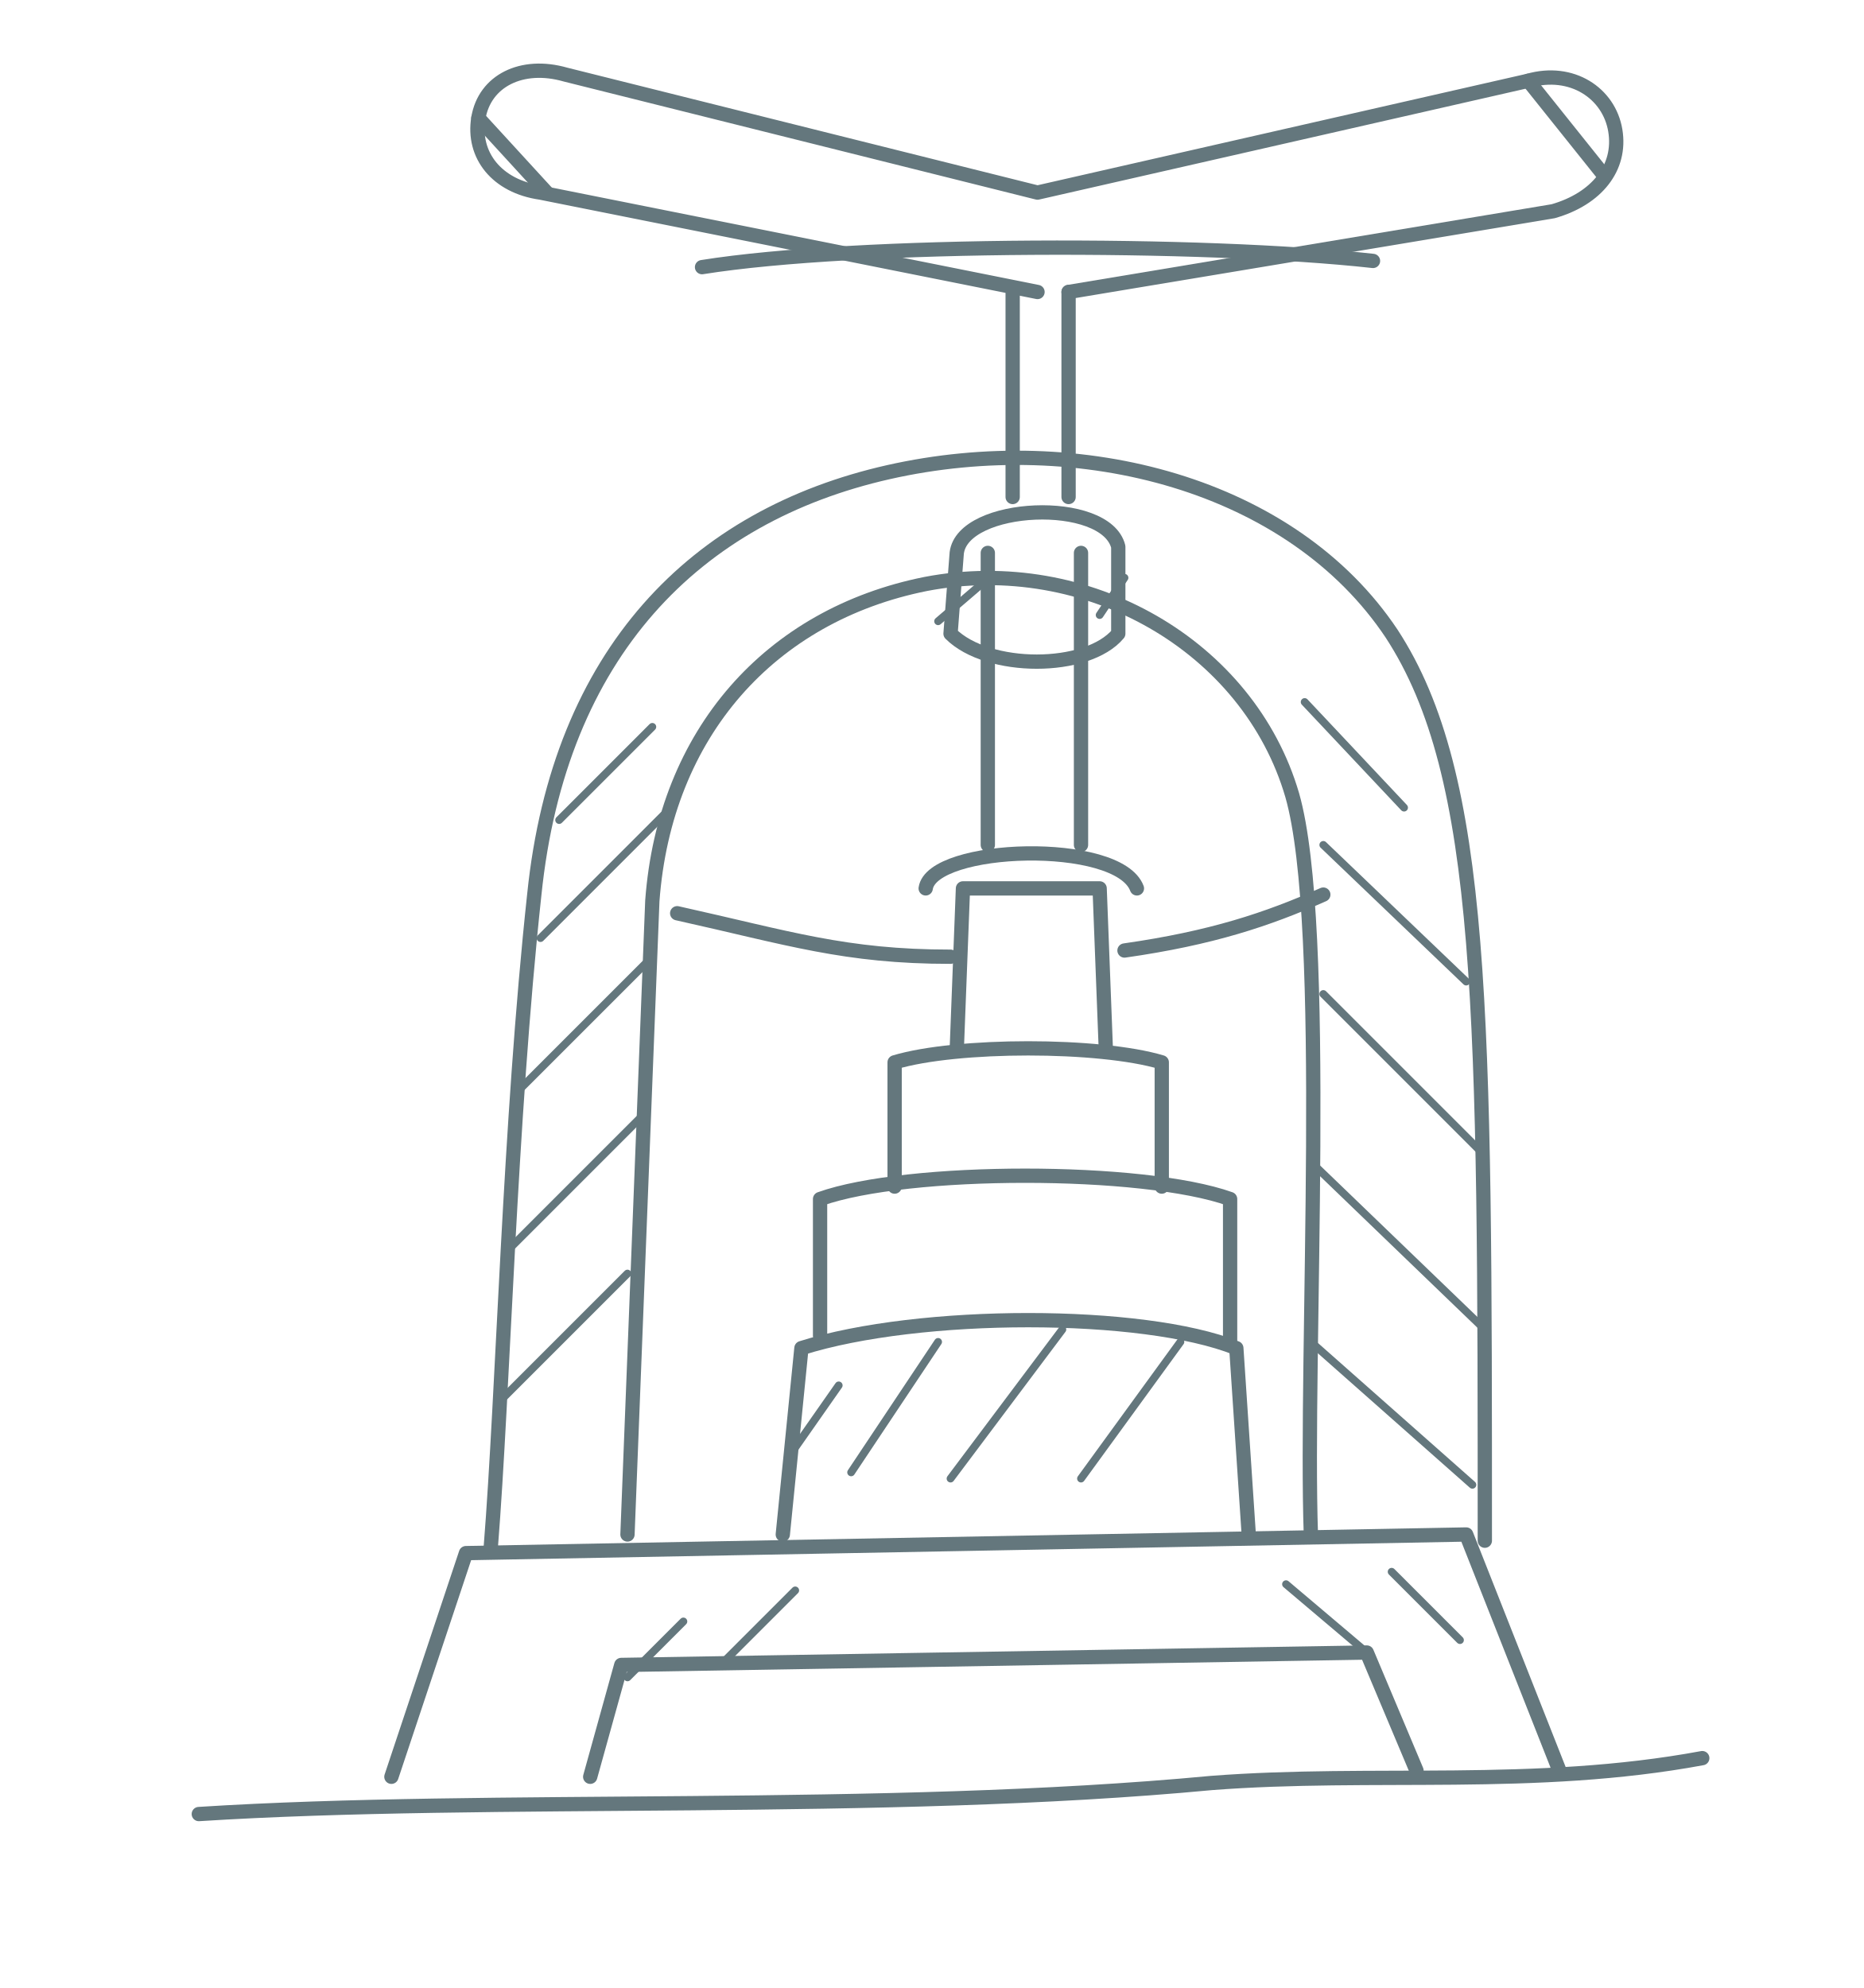
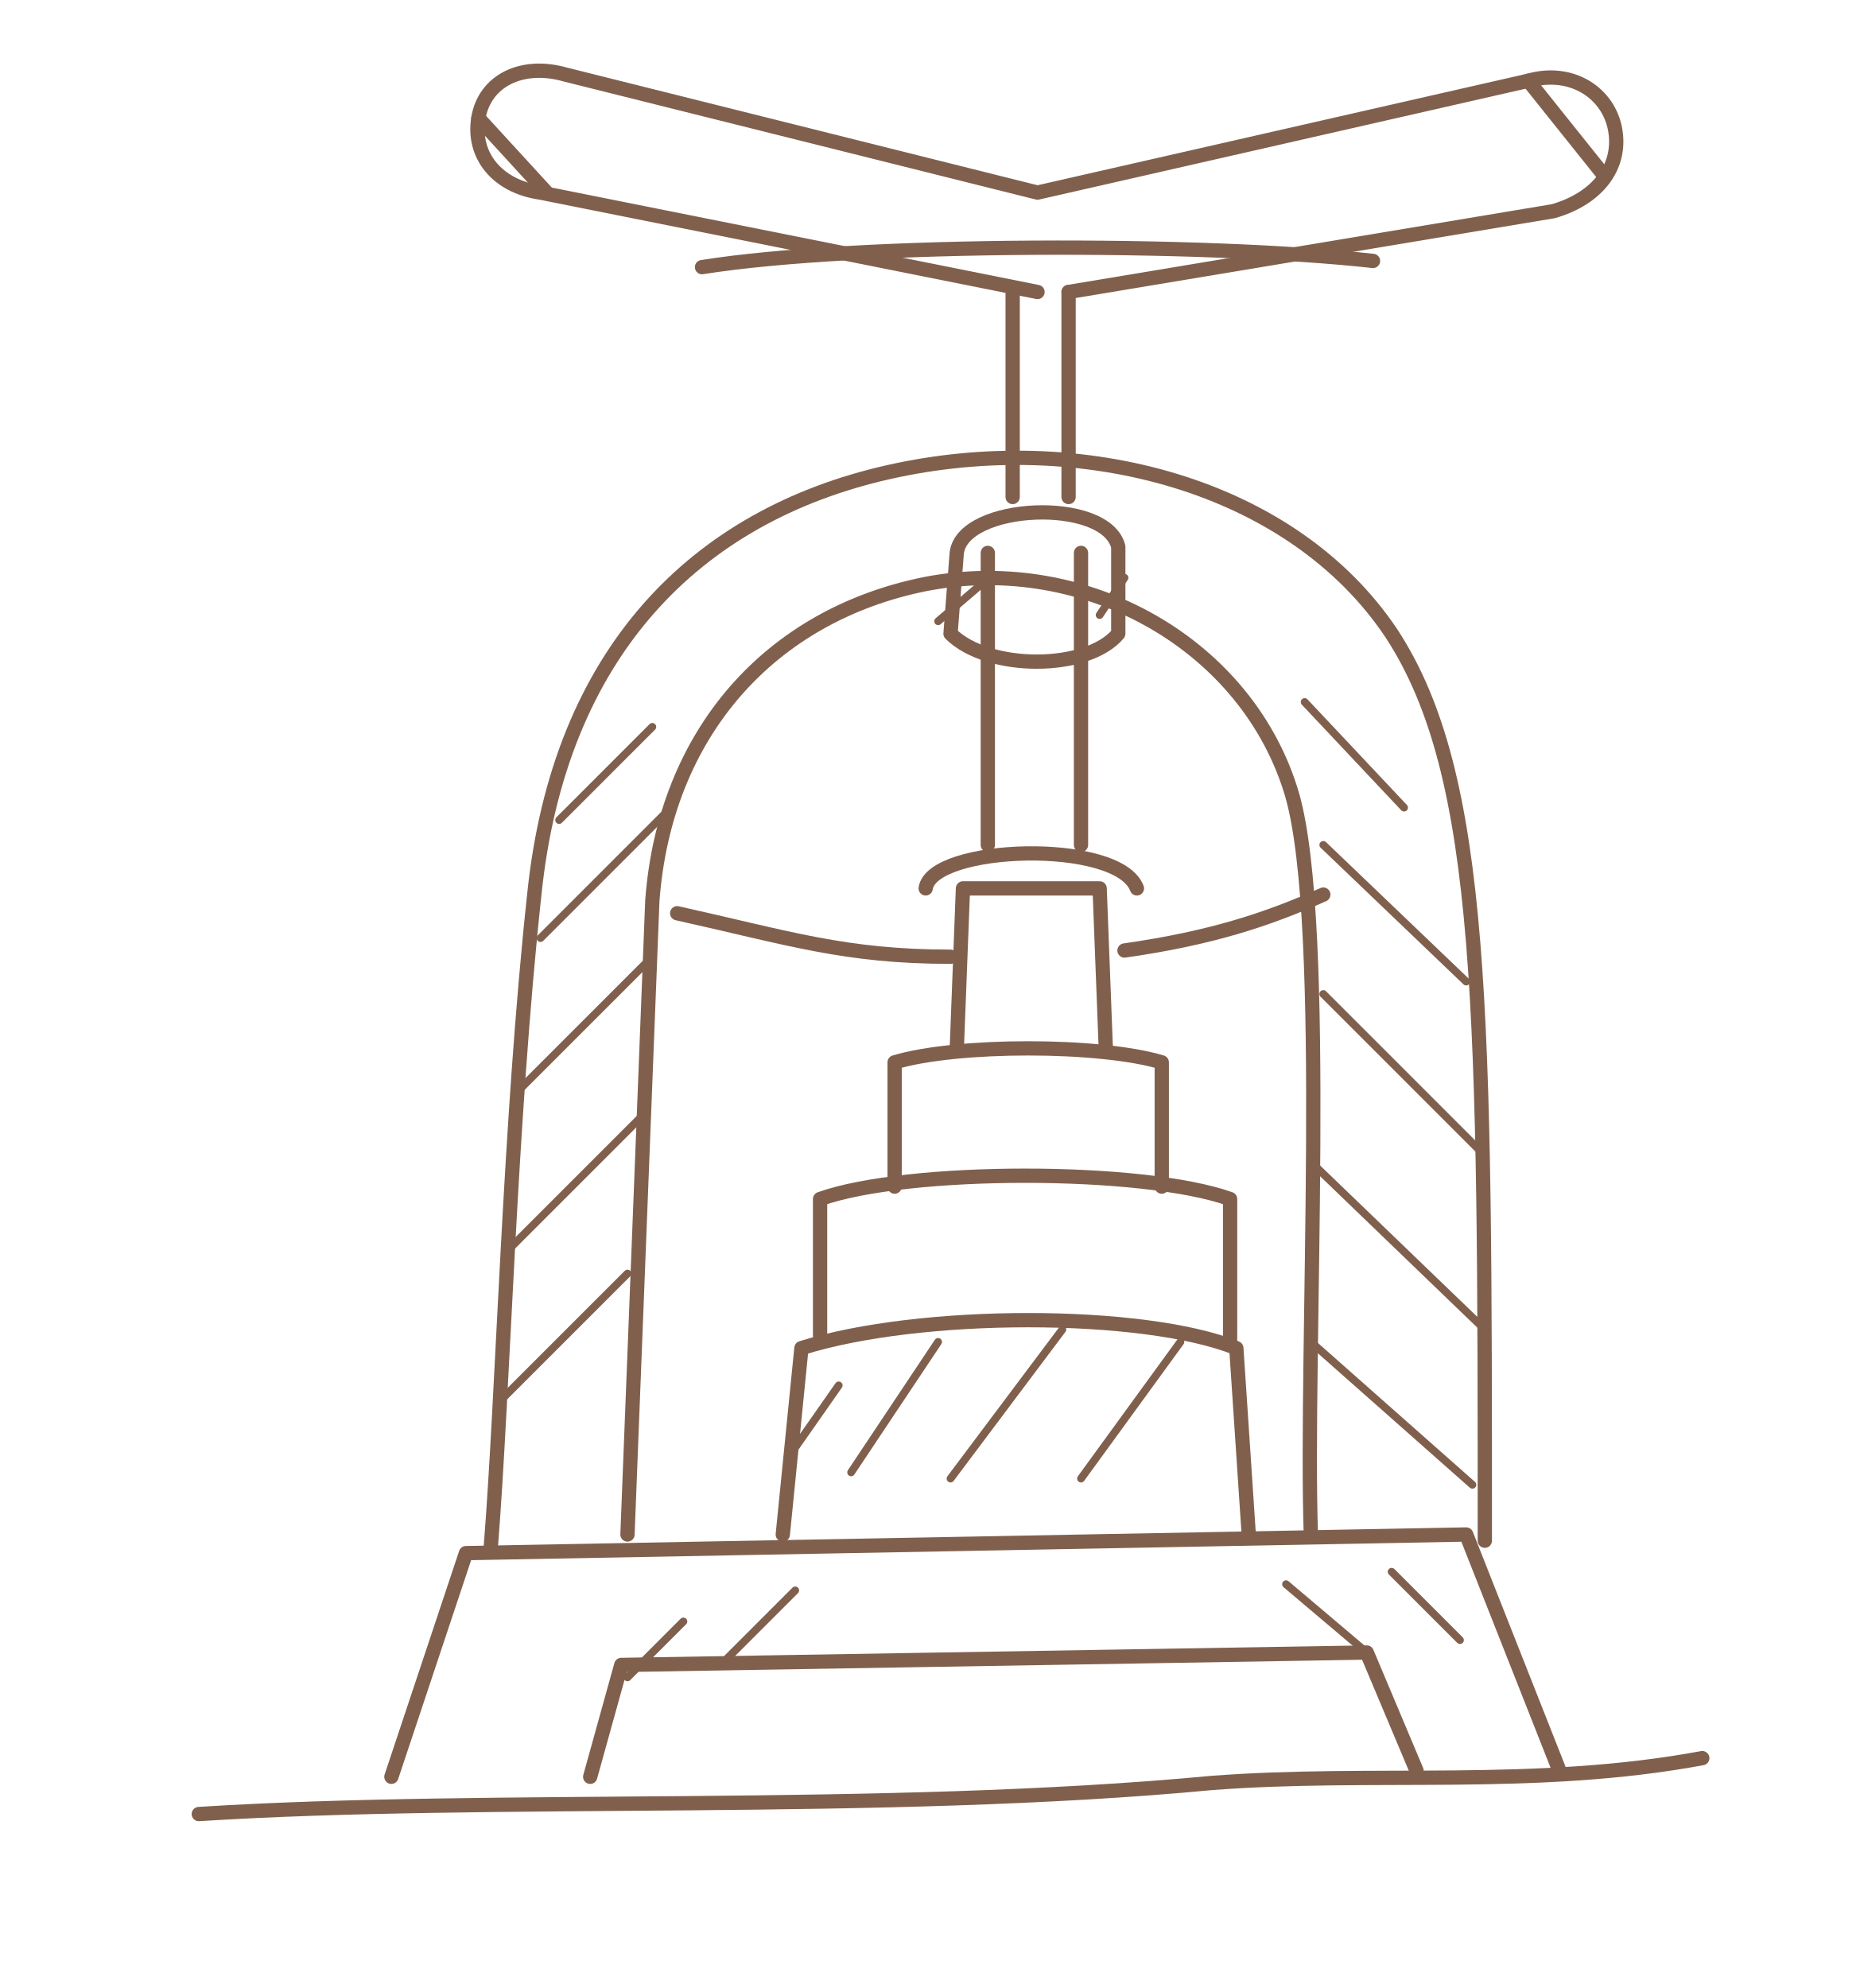
- <svg xmlns="http://www.w3.org/2000/svg" viewBox="0 0 300 320" fill="none" stroke="#64777D" stroke-linecap="round" stroke-linejoin="round">
+ <svg xmlns="http://www.w3.org/2000/svg" viewBox="0 0 300 320" fill="none" stroke="#80604D" stroke-linecap="round" stroke-linejoin="round">
  <g stroke-width="2.3">
    <path d="M32 292 C79 289 142 292 195 287 C221 285 247 288 274 283" />
    <path d="M63 286 L75 250 L236 247 L251 285" />
    <path d="M79 249 C81 224 82 181 86 144 C90 105 112 83 143 76 C174 69 208 78 224 102 C239 125 239 163 239 248" />
    <path d="M101 247 L105 145 C107 118 124 99 149 94 C175 89 201 104 208 128 C214 149 210 218 211 247" />
    <path d="M126 247 L129 217 C148 211 184 211 199 217 L201 247" />
    <path d="M132 215 L132 193 C146 188 184 188 198 193 L198 216" />
    <path d="M144 191 L144 171 C154 168 177 168 187 171 L187 191" />
    <path d="M154 169 L155 143 L177 143 L178 169" />
    <path d="M149 143 C150 136 180 135 183 143" />
    <path d="M159 136 L159 89 M174 136 L174 89" />
    <path d="M154 89 C155 81 178 80 180 88 L180 102 C175 108 159 108 153 102 Z" />
    <path d="M163 80 L163 47 M172 80 L172 47" />
    <path d="M113 43 C138 39 194 39 221 42" />
    <path d="M167 47 L87 31 C80 30 76 25 77 19 C78 13 84 10 91 12 L167 31 L246 13 C253 11 259 15 260 21 C261 27 257 32 250 34 L172 47" />
    <path d="M77 19 L88 31 M246 13 L258 28" />
    <path d="M95 286 L100 268 L220 266 L228 285" />
    <path d="M109 147 C127 151 136 154 153 154 M181 153 C195 151 204 148 213 144" />
  </g>
  <g stroke-width="1.25">
    <path d="M90 132 L105 117 M87 151 L107 131 M84 175 L105 154 M82 201 L103 180 M81 225 L101 205" />
    <path d="M210 113 L226 130 M213 136 L236 158 M213 160 L238 185 M212 188 L239 214 M211 216 L237 239" />
    <path d="M135 223 L128 233 M151 216 L137 237 M171 214 L153 238 M190 216 L174 238" />
    <path d="M110 261 L101 270 M128 256 L116 268 M207 255 L220 266 M224 253 L235 264" />
    <path d="M151 100 L158 94 M177 99 L181 93" />
  </g>
</svg>
